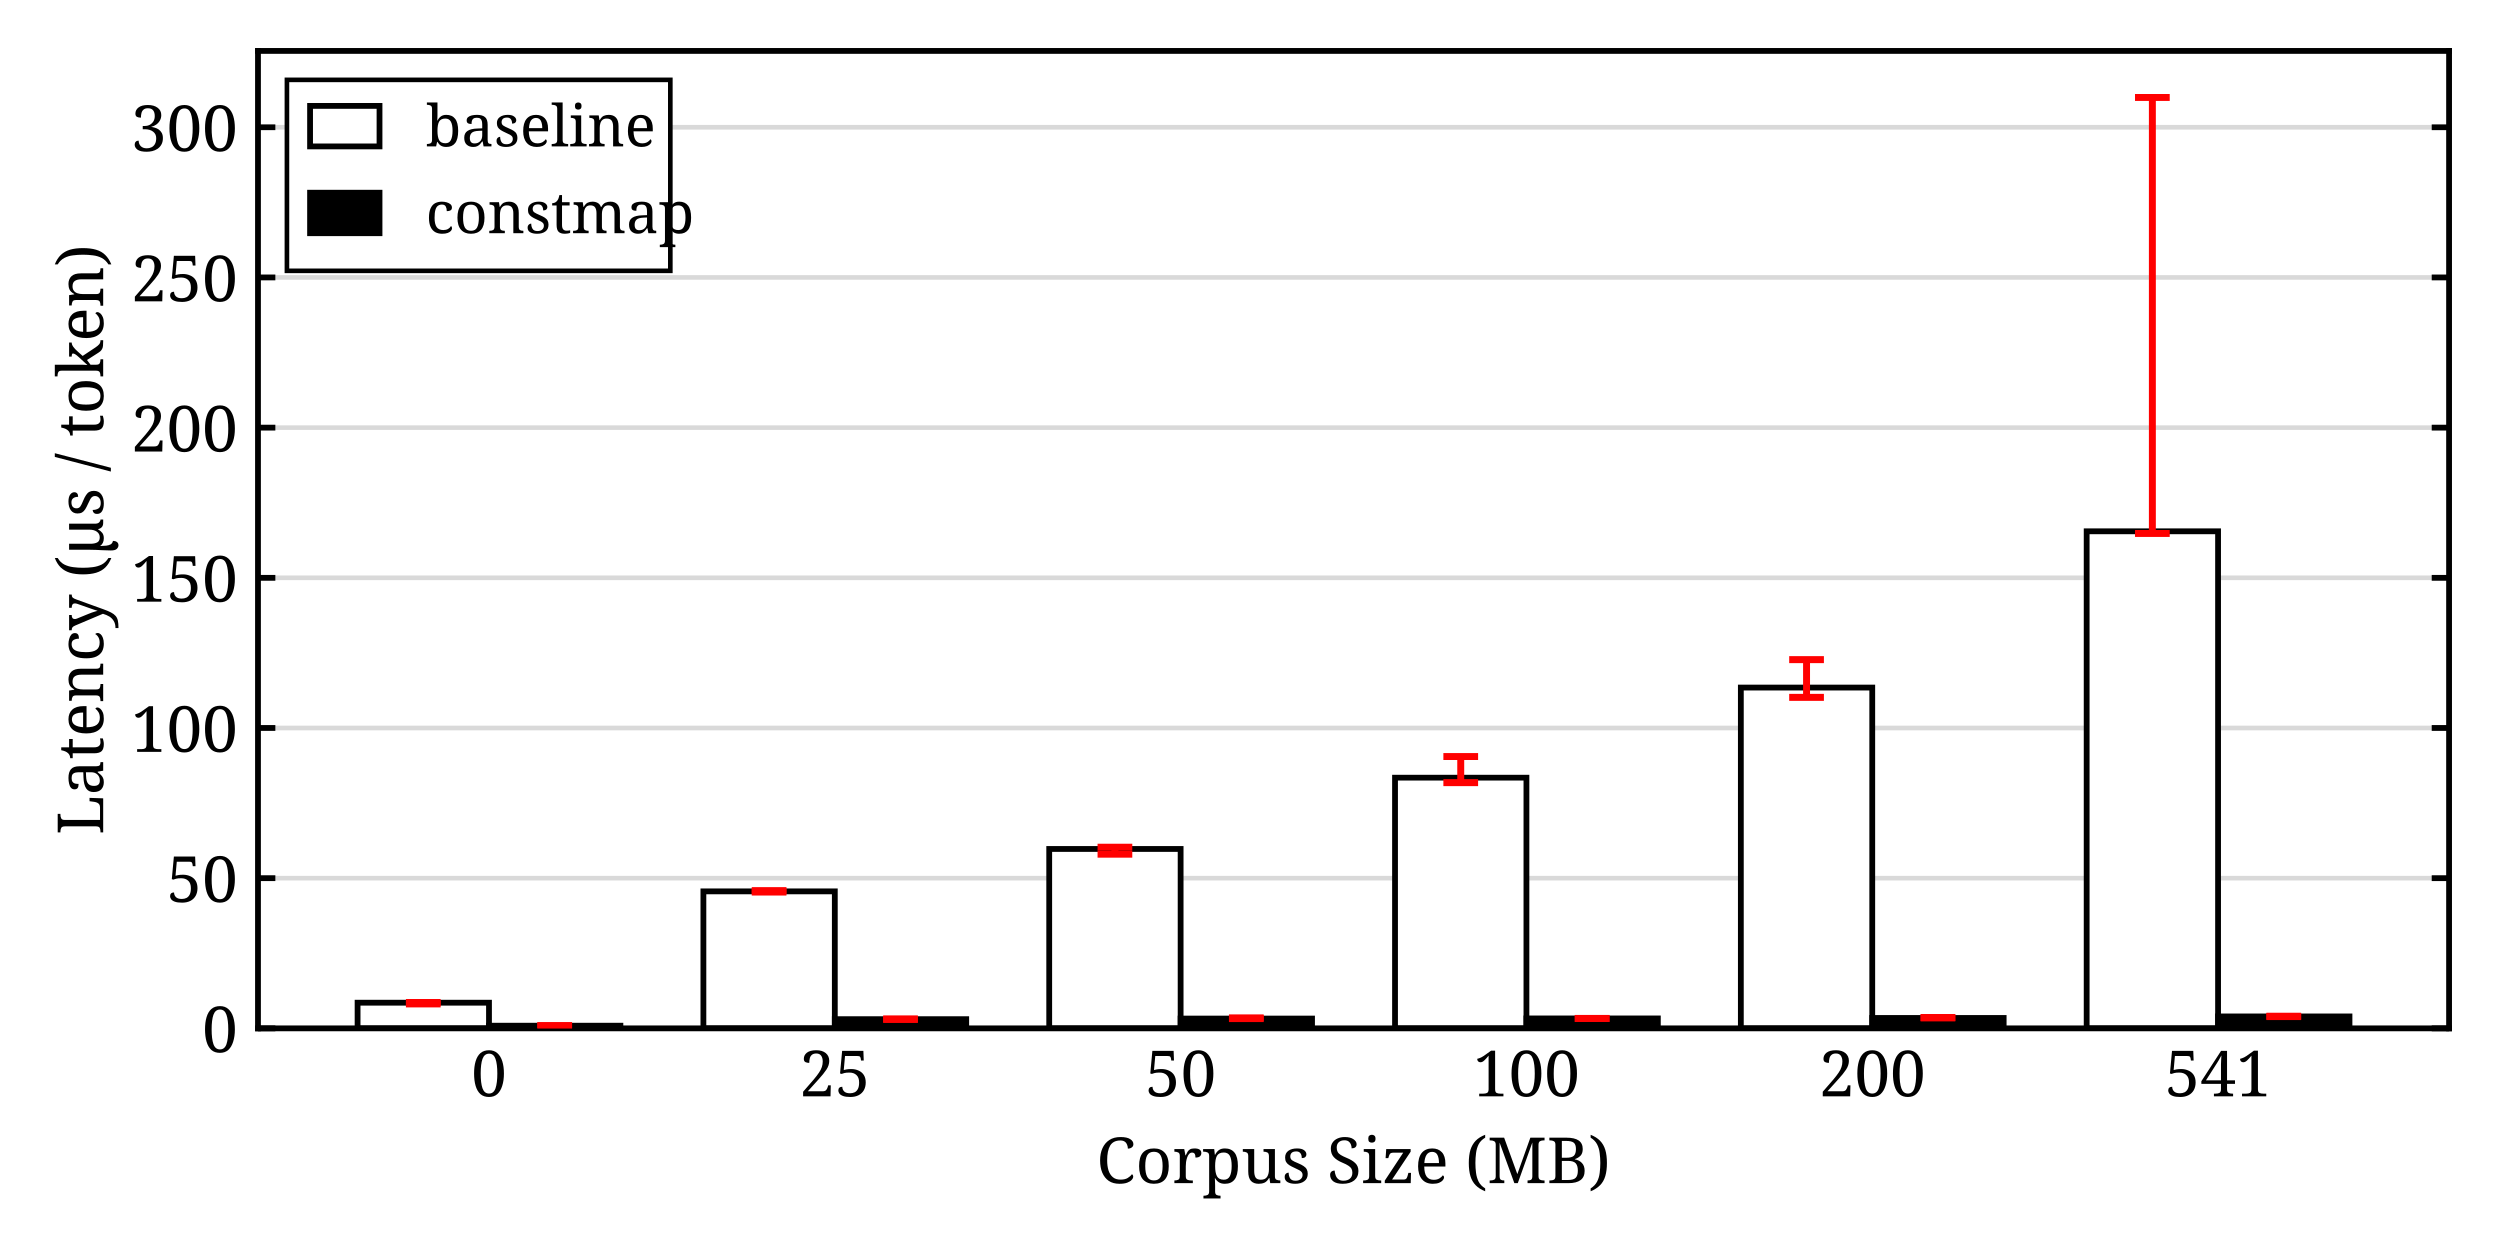
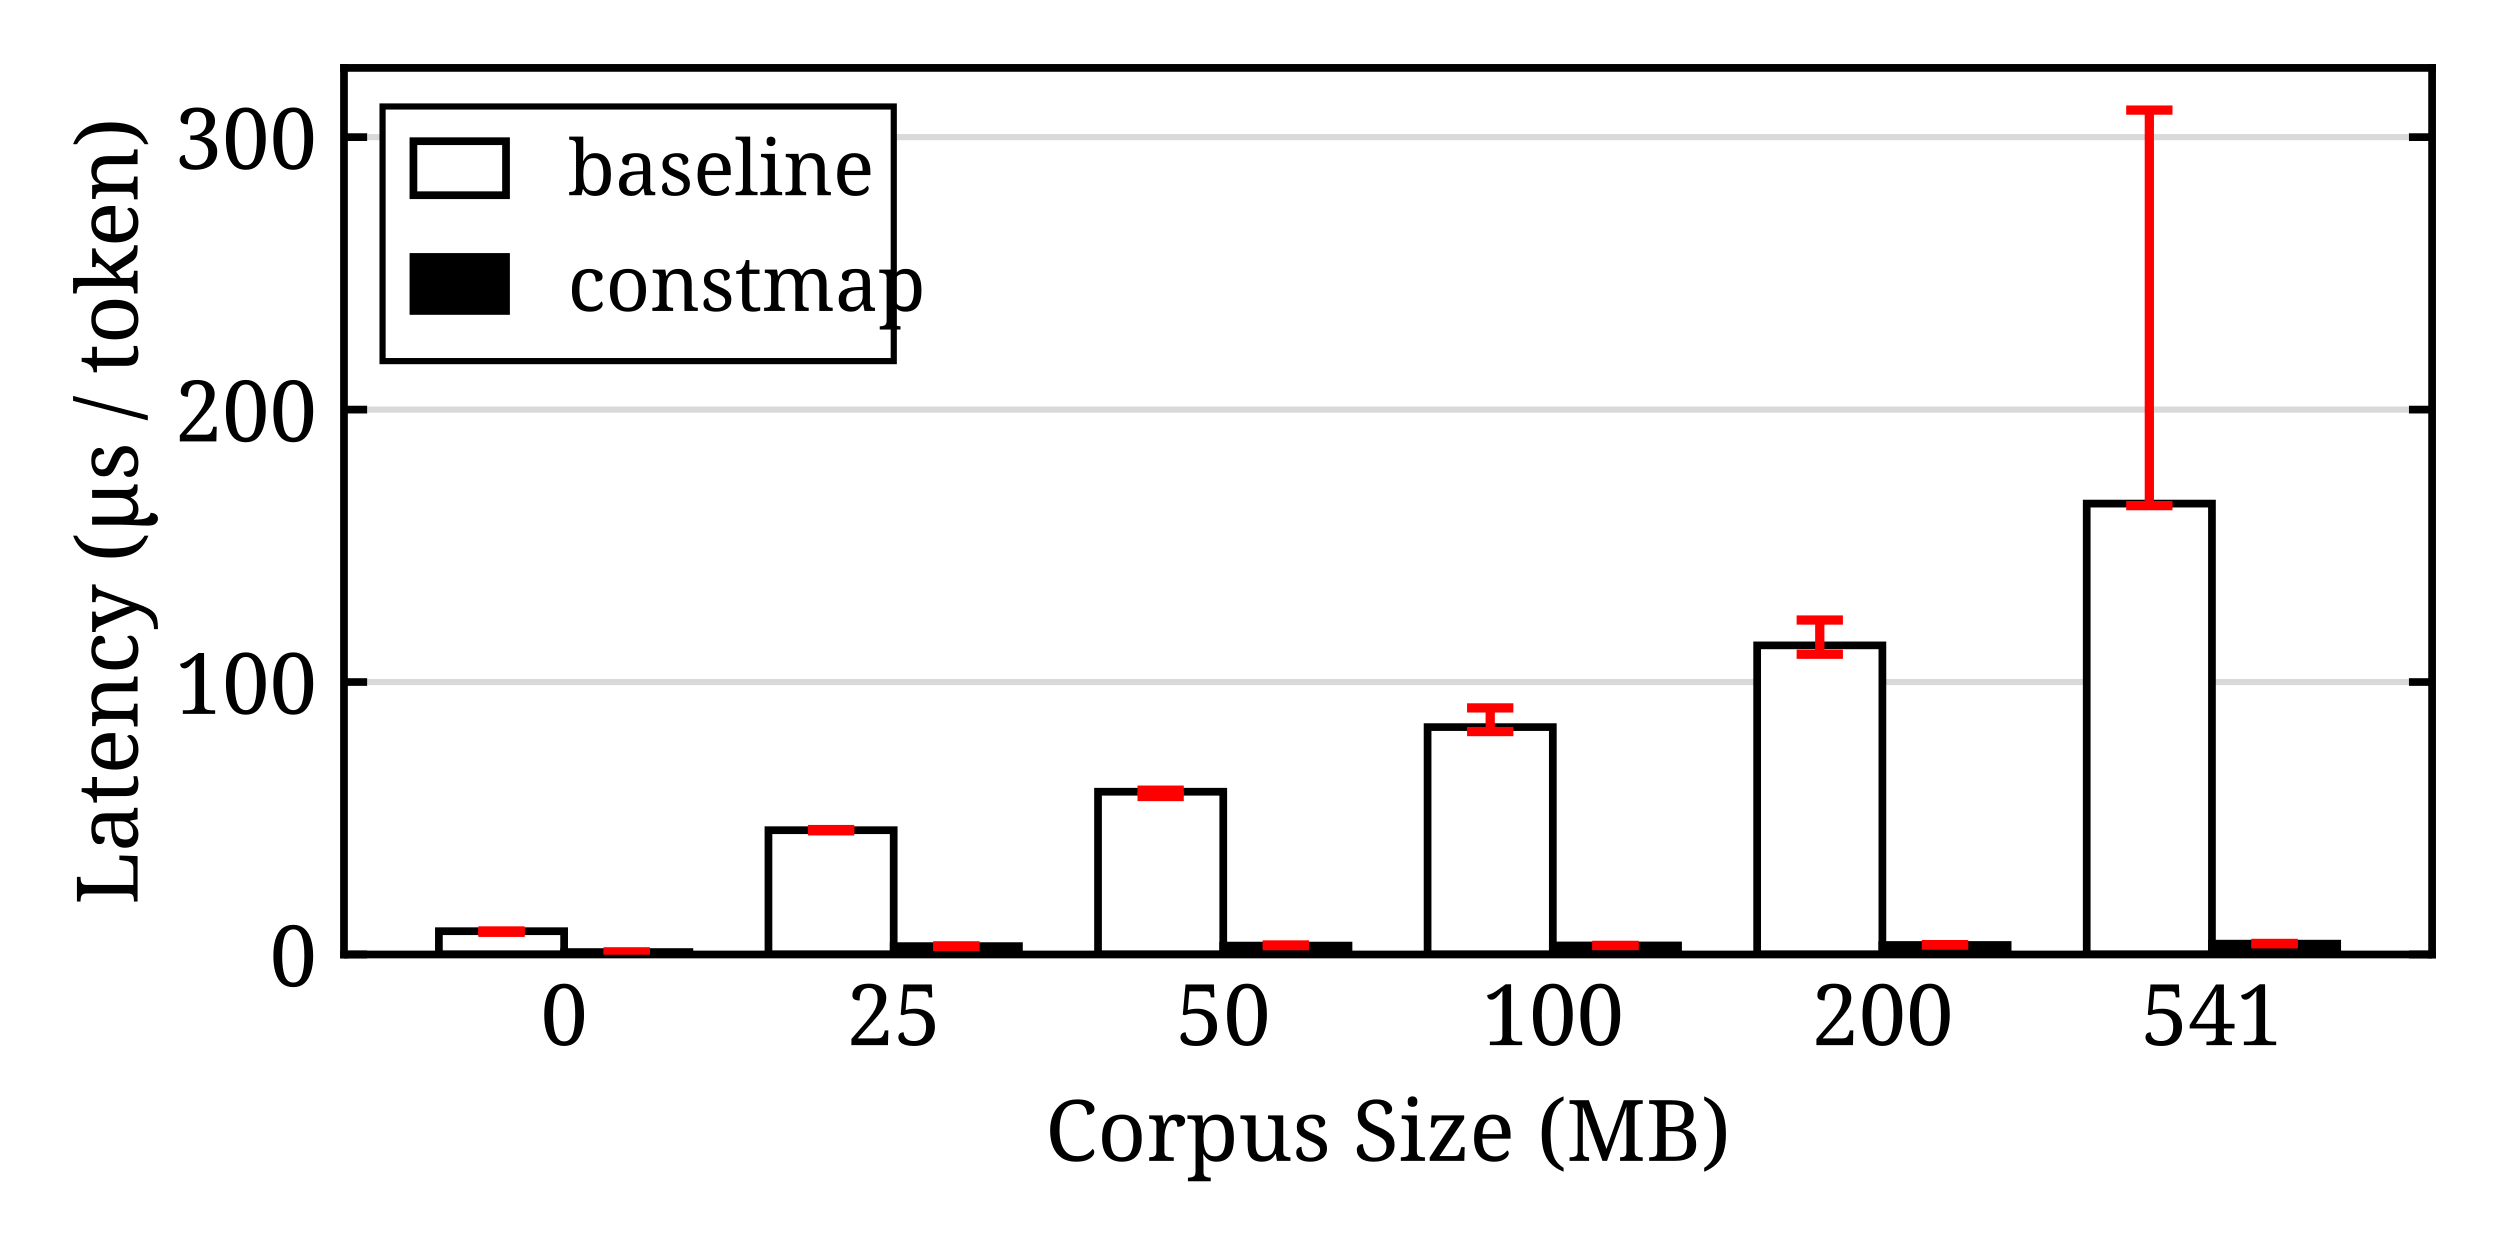
- <svg xmlns="http://www.w3.org/2000/svg" xmlns:xlink="http://www.w3.org/1999/xlink" width="432pt" height="216pt" viewBox="0 0 432 216" version="1.1">
+ <svg xmlns="http://www.w3.org/2000/svg" xmlns:xlink="http://www.w3.org/1999/xlink" width="324pt" height="162pt" viewBox="0 0 324 162" version="1.1">
  <defs>
    <style type="text/css">*{stroke-linejoin: round; stroke-linecap: butt}</style>
  </defs>
  <g id="figure_1">
    <g id="patch_1">
-       <path d="M 0 216  L 432 216  L 432 0  L 0 0  z " style="fill: #ffffff" />
+       <path d="M 0 162  L 324 162  L 324 0  L 0 0  z " style="fill: #ffffff" />
    </g>
    <g id="axes_1">
      <g id="patch_2">
-         <path d="M 44.58 177.7  L 423.2 177.7  L 423.2 8.8  L 44.58 8.8  z " style="fill: #ffffff" />
+         <path d="M 44.58 123.7  L 315.2 123.7  L 315.2 8.8  L 44.58 8.8  z " style="fill: #ffffff" />
      </g>
      <g id="matplotlib.axis_1">
        <g id="xtick_1">
          <g id="text_1">
-             <text style="font-size: 11px; font-family: 'STIXGeneral', serif; text-anchor: middle" x="84.498" y="189.45" transform="rotate(-0 84.49764 189.45)">0</text>
+             <text style="font-size: 11px; font-family: 'STIXGeneral', serif; text-anchor: middle" x="73.111" y="135.45" transform="rotate(-0 73.11128 135.45)">0</text>
          </g>
        </g>
        <g id="xtick_2">
          <g id="text_2">
-             <text style="font-size: 11px; font-family: 'STIXGeneral', serif; text-anchor: middle" x="144.255" y="189.45" transform="rotate(-0 144.2546 189.45)">25</text>
+             <text style="font-size: 11px; font-family: 'STIXGeneral', serif; text-anchor: middle" x="115.823" y="135.45" transform="rotate(-0 115.8228 135.45)">25</text>
          </g>
        </g>
        <g id="xtick_3">
          <g id="text_3">
-             <text style="font-size: 11px; font-family: 'STIXGeneral', serif; text-anchor: middle" x="204.012" y="189.45" transform="rotate(-0 204.0115 189.45)">50</text>
+             <text style="font-size: 11px; font-family: 'STIXGeneral', serif; text-anchor: middle" x="158.534" y="135.45" transform="rotate(-0 158.5343 135.45)">50</text>
          </g>
        </g>
        <g id="xtick_4">
          <g id="text_4">
-             <text style="font-size: 11px; font-family: 'STIXGeneral', serif; text-anchor: middle" x="263.768" y="189.45" transform="rotate(-0 263.7685 189.45)">100</text>
+             <text style="font-size: 11px; font-family: 'STIXGeneral', serif; text-anchor: middle" x="201.246" y="135.45" transform="rotate(-0 201.2457 135.45)">100</text>
          </g>
        </g>
        <g id="xtick_5">
          <g id="text_5">
-             <text style="font-size: 11px; font-family: 'STIXGeneral', serif; text-anchor: middle" x="323.525" y="189.45" transform="rotate(-0 323.5254 189.45)">200</text>
+             <text style="font-size: 11px; font-family: 'STIXGeneral', serif; text-anchor: middle" x="243.957" y="135.45" transform="rotate(-0 243.9572 135.45)">200</text>
          </g>
        </g>
        <g id="xtick_6">
          <g id="text_6">
-             <text style="font-size: 11px; font-family: 'STIXGeneral', serif; text-anchor: middle" x="383.282" y="189.45" transform="rotate(-0 383.2824 189.45)">541</text>
+             <text style="font-size: 11px; font-family: 'STIXGeneral', serif; text-anchor: middle" x="286.669" y="135.45" transform="rotate(-0 286.6687 135.45)">541</text>
          </g>
        </g>
        <g id="text_7">
-           <text style="font-size: 11px; font-family: 'STIXGeneral', serif; text-anchor: middle" x="233.89" y="204.45" transform="rotate(-0 233.89 204.45)">Corpus Size (MB)</text>
+           <text style="font-size: 11px; font-family: 'STIXGeneral', serif; text-anchor: middle" x="179.89" y="150.45" transform="rotate(-0 179.89 150.45)">Corpus Size (MB)</text>
        </g>
      </g>
      <g id="matplotlib.axis_2">
        <g id="ytick_1">
          <g id="line2d_1">
-             <path d="M 44.58 177.7  L 423.2 177.7  " clip-path="url(#p54b17ce359)" style="fill: none; stroke: #d9d9d9; stroke-width: 0.8; stroke-linecap: square" />
+             <path d="M 44.58 123.7  L 315.2 123.7  " clip-path="url(#p4c38364ec3)" style="fill: none; stroke: #d9d9d9; stroke-width: 0.8; stroke-linecap: square" />
          </g>
          <g id="line2d_2">
            <defs>
              <path id="mdae82fceea" d="M 0 0  L 3 0  " style="stroke: #000000" />
            </defs>
            <g>
-               <use xlink:href="#mdae82fceea" x="44.58" y="177.7" style="stroke: #000000" />
+               <use xlink:href="#mdae82fceea" x="44.58" y="123.7" style="stroke: #000000" />
            </g>
          </g>
          <g id="line2d_3">
            <defs>
              <path id="m9e3574b6be" d="M 0 0  L -3 0  " style="stroke: #000000" />
            </defs>
            <g>
-               <use xlink:href="#m9e3574b6be" x="423.2" y="177.7" style="stroke: #000000" />
+               <use xlink:href="#m9e3574b6be" x="315.2" y="123.7" style="stroke: #000000" />
            </g>
          </g>
          <g id="text_8">
-             <text style="font-size: 11px; font-family: 'STIXGeneral', serif; text-anchor: end" x="41.08" y="181.825" transform="rotate(-0 41.08 181.825)">0</text>
+             <text style="font-size: 11px; font-family: 'STIXGeneral', serif; text-anchor: end" x="41.08" y="127.825" transform="rotate(-0 41.08 127.825)">0</text>
          </g>
        </g>
        <g id="ytick_2">
          <g id="line2d_4">
-             <path d="M 44.58 151.749  L 423.2 151.749  " clip-path="url(#p54b17ce359)" style="fill: none; stroke: #d9d9d9; stroke-width: 0.8; stroke-linecap: square" />
+             <path d="M 44.58 88.391  L 315.2 88.391  " clip-path="url(#p4c38364ec3)" style="fill: none; stroke: #d9d9d9; stroke-width: 0.8; stroke-linecap: square" />
          </g>
          <g id="line2d_5">
            <g>
-               <use xlink:href="#mdae82fceea" x="44.58" y="151.749" style="stroke: #000000" />
+               <use xlink:href="#mdae82fceea" x="44.58" y="88.391" style="stroke: #000000" />
            </g>
          </g>
          <g id="line2d_6">
            <g>
-               <use xlink:href="#m9e3574b6be" x="423.2" y="151.749" style="stroke: #000000" />
+               <use xlink:href="#m9e3574b6be" x="315.2" y="88.391" style="stroke: #000000" />
            </g>
          </g>
          <g id="text_9">
-             <text style="font-size: 11px; font-family: 'STIXGeneral', serif; text-anchor: end" x="41.08" y="155.874" transform="rotate(-0 41.08 155.8736)">50</text>
+             <text style="font-size: 11px; font-family: 'STIXGeneral', serif; text-anchor: end" x="41.08" y="92.516" transform="rotate(-0 41.08 92.51631)">100</text>
          </g>
        </g>
        <g id="ytick_3">
          <g id="line2d_7">
-             <path d="M 44.58 125.797  L 423.2 125.797  " clip-path="url(#p54b17ce359)" style="fill: none; stroke: #d9d9d9; stroke-width: 0.8; stroke-linecap: square" />
+             <path d="M 44.58 53.083  L 315.2 53.083  " clip-path="url(#p4c38364ec3)" style="fill: none; stroke: #d9d9d9; stroke-width: 0.8; stroke-linecap: square" />
          </g>
          <g id="line2d_8">
            <g>
-               <use xlink:href="#mdae82fceea" x="44.58" y="125.797" style="stroke: #000000" />
+               <use xlink:href="#mdae82fceea" x="44.58" y="53.083" style="stroke: #000000" />
            </g>
          </g>
          <g id="line2d_9">
            <g>
-               <use xlink:href="#m9e3574b6be" x="423.2" y="125.797" style="stroke: #000000" />
+               <use xlink:href="#m9e3574b6be" x="315.2" y="53.083" style="stroke: #000000" />
            </g>
          </g>
          <g id="text_10">
-             <text style="font-size: 11px; font-family: 'STIXGeneral', serif; text-anchor: end" x="41.08" y="129.922" transform="rotate(-0 41.08 129.9221)">100</text>
+             <text style="font-size: 11px; font-family: 'STIXGeneral', serif; text-anchor: end" x="41.08" y="57.208" transform="rotate(-0 41.08 57.20761)">200</text>
          </g>
        </g>
        <g id="ytick_4">
          <g id="line2d_10">
-             <path d="M 44.58 99.846  L 423.2 99.846  " clip-path="url(#p54b17ce359)" style="fill: none; stroke: #d9d9d9; stroke-width: 0.8; stroke-linecap: square" />
+             <path d="M 44.58 17.774  L 315.2 17.774  " clip-path="url(#p4c38364ec3)" style="fill: none; stroke: #d9d9d9; stroke-width: 0.8; stroke-linecap: square" />
          </g>
          <g id="line2d_11">
            <g>
-               <use xlink:href="#mdae82fceea" x="44.58" y="99.846" style="stroke: #000000" />
+               <use xlink:href="#mdae82fceea" x="44.58" y="17.774" style="stroke: #000000" />
            </g>
          </g>
          <g id="line2d_12">
            <g>
-               <use xlink:href="#m9e3574b6be" x="423.2" y="99.846" style="stroke: #000000" />
+               <use xlink:href="#m9e3574b6be" x="315.2" y="17.774" style="stroke: #000000" />
            </g>
          </g>
          <g id="text_11">
-             <text style="font-size: 11px; font-family: 'STIXGeneral', serif; text-anchor: end" x="41.08" y="103.971" transform="rotate(-0 41.08 103.9707)">150</text>
-           </g>
-         </g>
-         <g id="ytick_5">
-           <g id="line2d_13">
-             <path d="M 44.58 73.894  L 423.2 73.894  " clip-path="url(#p54b17ce359)" style="fill: none; stroke: #d9d9d9; stroke-width: 0.8; stroke-linecap: square" />
-           </g>
-           <g id="line2d_14">
-             <g>
-               <use xlink:href="#mdae82fceea" x="44.58" y="73.894" style="stroke: #000000" />
-             </g>
-           </g>
-           <g id="line2d_15">
-             <g>
-               <use xlink:href="#m9e3574b6be" x="423.2" y="73.894" style="stroke: #000000" />
-             </g>
-           </g>
-           <g id="text_12">
-             <text style="font-size: 11px; font-family: 'STIXGeneral', serif; text-anchor: end" x="41.08" y="78.019" transform="rotate(-0 41.08 78.01929)">200</text>
-           </g>
-         </g>
-         <g id="ytick_6">
-           <g id="line2d_16">
-             <path d="M 44.58 47.943  L 423.2 47.943  " clip-path="url(#p54b17ce359)" style="fill: none; stroke: #d9d9d9; stroke-width: 0.8; stroke-linecap: square" />
-           </g>
-           <g id="line2d_17">
-             <g>
-               <use xlink:href="#mdae82fceea" x="44.58" y="47.943" style="stroke: #000000" />
-             </g>
-           </g>
-           <g id="line2d_18">
-             <g>
-               <use xlink:href="#m9e3574b6be" x="423.2" y="47.943" style="stroke: #000000" />
-             </g>
-           </g>
-           <g id="text_13">
-             <text style="font-size: 11px; font-family: 'STIXGeneral', serif; text-anchor: end" x="41.08" y="52.068" transform="rotate(-0 41.08 52.06786)">250</text>
-           </g>
-         </g>
-         <g id="ytick_7">
-           <g id="line2d_19">
-             <path d="M 44.58 21.991  L 423.2 21.991  " clip-path="url(#p54b17ce359)" style="fill: none; stroke: #d9d9d9; stroke-width: 0.8; stroke-linecap: square" />
-           </g>
-           <g id="line2d_20">
-             <g>
-               <use xlink:href="#mdae82fceea" x="44.58" y="21.991" style="stroke: #000000" />
-             </g>
-           </g>
-           <g id="line2d_21">
-             <g>
-               <use xlink:href="#m9e3574b6be" x="423.2" y="21.991" style="stroke: #000000" />
-             </g>
-           </g>
-           <g id="text_14">
-             <text style="font-size: 11px; font-family: 'STIXGeneral', serif; text-anchor: end" x="41.08" y="26.116" transform="rotate(-0 41.08 26.11643)">300</text>
-           </g>
-         </g>
-         <g id="text_15">
-           <text style="font-size: 11px; font-family: 'STIXGeneral', serif; text-anchor: middle" x="17.83" y="93.25" transform="rotate(-90 17.83 93.25)">Latency (µs / token)</text>
+             <text style="font-size: 11px; font-family: 'STIXGeneral', serif; text-anchor: end" x="41.08" y="21.899" transform="rotate(-0 41.08 21.89892)">300</text>
+           </g>
+         </g>
+         <g id="text_12">
+           <text style="font-size: 11px; font-family: 'STIXGeneral', serif; text-anchor: middle" x="17.83" y="66.25" transform="rotate(-90 17.83 66.25)">Latency (µs / token)</text>
        </g>
      </g>
      <g id="patch_3">
-         <path d="M 61.79 177.7  L 84.498 177.7  L 84.498 173.269  L 61.79 173.269  z " clip-path="url(#p54b17ce359)" style="fill: #ffffff; stroke: #000000; stroke-linejoin: miter" />
+         <path d="M 56.881 123.7  L 73.111 123.7  L 73.111 120.686  L 56.881 120.686  z " clip-path="url(#p4c38364ec3)" style="fill: #ffffff; stroke: #000000; stroke-linejoin: miter" />
      </g>
      <g id="patch_4">
-         <path d="M 121.547 177.7  L 144.255 177.7  L 144.255 154.026  L 121.547 154.026  z " clip-path="url(#p54b17ce359)" style="fill: #ffffff; stroke: #000000; stroke-linejoin: miter" />
+         <path d="M 99.592 123.7  L 115.823 123.7  L 115.823 107.595  L 99.592 107.595  z " clip-path="url(#p4c38364ec3)" style="fill: #ffffff; stroke: #000000; stroke-linejoin: miter" />
      </g>
      <g id="patch_5">
-         <path d="M 181.304 177.7  L 204.012 177.7  L 204.012 146.699  L 181.304 146.699  z " clip-path="url(#p54b17ce359)" style="fill: #ffffff; stroke: #000000; stroke-linejoin: miter" />
+         <path d="M 142.304 123.7  L 158.534 123.7  L 158.534 102.61  L 142.304 102.61  z " clip-path="url(#p4c38364ec3)" style="fill: #ffffff; stroke: #000000; stroke-linejoin: miter" />
      </g>
      <g id="patch_6">
-         <path d="M 241.061 177.7  L 263.768 177.7  L 263.768 134.382  L 241.061 134.382  z " clip-path="url(#p54b17ce359)" style="fill: #ffffff; stroke: #000000; stroke-linejoin: miter" />
+         <path d="M 185.015 123.7  L 201.246 123.7  L 201.246 94.232  L 185.015 94.232  z " clip-path="url(#p4c38364ec3)" style="fill: #ffffff; stroke: #000000; stroke-linejoin: miter" />
      </g>
      <g id="patch_7">
-         <path d="M 300.818 177.7  L 323.525 177.7  L 323.525 118.811  L 300.818 118.811  z " clip-path="url(#p54b17ce359)" style="fill: #ffffff; stroke: #000000; stroke-linejoin: miter" />
+         <path d="M 227.727 123.7  L 243.957 123.7  L 243.957 83.639  L 227.727 83.639  z " clip-path="url(#p4c38364ec3)" style="fill: #ffffff; stroke: #000000; stroke-linejoin: miter" />
      </g>
      <g id="patch_8">
-         <path d="M 360.575 177.7  L 383.282 177.7  L 383.282 91.81  L 360.575 91.81  z " clip-path="url(#p54b17ce359)" style="fill: #ffffff; stroke: #000000; stroke-linejoin: miter" />
+         <path d="M 270.438 123.7  L 286.669 123.7  L 286.669 65.27  L 270.438 65.27  z " clip-path="url(#p4c38364ec3)" style="fill: #ffffff; stroke: #000000; stroke-linejoin: miter" />
      </g>
      <g id="patch_9">
-         <path d="M 84.498 177.7  L 107.205 177.7  L 107.205 177.238  L 84.498 177.238  z " clip-path="url(#p54b17ce359)" style="stroke: #000000; stroke-linejoin: miter" />
+         <path d="M 73.111 123.7  L 89.342 123.7  L 89.342 123.386  L 73.111 123.386  z " clip-path="url(#p4c38364ec3)" style="stroke: #000000; stroke-linejoin: miter" />
      </g>
      <g id="patch_10">
-         <path d="M 144.255 177.7  L 166.962 177.7  L 166.962 176.113  L 144.255 176.113  z " clip-path="url(#p54b17ce359)" style="stroke: #000000; stroke-linejoin: miter" />
+         <path d="M 115.823 123.7  L 132.053 123.7  L 132.053 122.62  L 115.823 122.62  z " clip-path="url(#p4c38364ec3)" style="stroke: #000000; stroke-linejoin: miter" />
      </g>
      <g id="patch_11">
-         <path d="M 204.012 177.7  L 226.719 177.7  L 226.719 176.012  L 204.012 176.012  z " clip-path="url(#p54b17ce359)" style="stroke: #000000; stroke-linejoin: miter" />
+         <path d="M 158.534 123.7  L 174.765 123.7  L 174.765 122.552  L 158.534 122.552  z " clip-path="url(#p4c38364ec3)" style="stroke: #000000; stroke-linejoin: miter" />
      </g>
      <g id="patch_12">
-         <path d="M 263.768 177.7  L 286.476 177.7  L 286.476 175.979  L 263.768 175.979  z " clip-path="url(#p54b17ce359)" style="stroke: #000000; stroke-linejoin: miter" />
+         <path d="M 201.246 123.7  L 217.476 123.7  L 217.476 122.529  L 201.246 122.529  z " clip-path="url(#p4c38364ec3)" style="stroke: #000000; stroke-linejoin: miter" />
      </g>
      <g id="patch_13">
-         <path d="M 323.525 177.7  L 346.233 177.7  L 346.233 175.9  L 323.525 175.9  z " clip-path="url(#p54b17ce359)" style="stroke: #000000; stroke-linejoin: miter" />
+         <path d="M 243.957 123.7  L 260.188 123.7  L 260.188 122.475  L 243.957 122.475  z " clip-path="url(#p4c38364ec3)" style="stroke: #000000; stroke-linejoin: miter" />
      </g>
      <g id="patch_14">
-         <path d="M 383.282 177.7  L 405.99 177.7  L 405.99 175.634  L 383.282 175.634  z " clip-path="url(#p54b17ce359)" style="stroke: #000000; stroke-linejoin: miter" />
+         <path d="M 286.669 123.7  L 302.899 123.7  L 302.899 122.295  L 286.669 122.295  z " clip-path="url(#p4c38364ec3)" style="stroke: #000000; stroke-linejoin: miter" />
      </g>
      <g id="patch_15">
-         <path d="M 44.58 177.7  L 44.58 8.8  " style="fill: none; stroke: #000000; stroke-linejoin: miter; stroke-linecap: square" />
+         <path d="M 44.58 123.7  L 44.58 8.8  " style="fill: none; stroke: #000000; stroke-linejoin: miter; stroke-linecap: square" />
      </g>
      <g id="patch_16">
-         <path d="M 423.2 177.7  L 423.2 8.8  " style="fill: none; stroke: #000000; stroke-linejoin: miter; stroke-linecap: square" />
+         <path d="M 315.2 123.7  L 315.2 8.8  " style="fill: none; stroke: #000000; stroke-linejoin: miter; stroke-linecap: square" />
      </g>
      <g id="patch_17">
-         <path d="M 44.58 177.7  L 423.2 177.7  " style="fill: none; stroke: #000000; stroke-linejoin: miter; stroke-linecap: square" />
+         <path d="M 44.58 123.7  L 315.2 123.7  " style="fill: none; stroke: #000000; stroke-linejoin: miter; stroke-linecap: square" />
      </g>
      <g id="patch_18">
-         <path d="M 44.58 8.8  L 423.2 8.8  " style="fill: none; stroke: #000000; stroke-linejoin: miter; stroke-linecap: square" />
+         <path d="M 44.58 8.8  L 315.2 8.8  " style="fill: none; stroke: #000000; stroke-linejoin: miter; stroke-linecap: square" />
      </g>
      <g id="LineCollection_1">
-         <path d="M 73.144 173.475  L 73.144 173.223  " clip-path="url(#p54b17ce359)" style="fill: none; stroke: #ff0000; stroke-width: 1.2" />
-         <path d="M 132.901 154.144  L 132.901 153.898  " clip-path="url(#p54b17ce359)" style="fill: none; stroke: #ff0000; stroke-width: 1.2" />
-         <path d="M 192.658 147.605  L 192.658 146.401  " clip-path="url(#p54b17ce359)" style="fill: none; stroke: #ff0000; stroke-width: 1.2" />
-         <path d="M 252.415 135.239  L 252.415 130.728  " clip-path="url(#p54b17ce359)" style="fill: none; stroke: #ff0000; stroke-width: 1.2" />
-         <path d="M 312.172 120.506  L 312.172 113.984  " clip-path="url(#p54b17ce359)" style="fill: none; stroke: #ff0000; stroke-width: 1.2" />
-         <path d="M 371.929 92.187  L 371.929 16.843  " clip-path="url(#p54b17ce359)" style="fill: none; stroke: #ff0000; stroke-width: 1.2" />
-       </g>
-       <g id="line2d_22">
+         <path d="M 64.996 120.826  L 64.996 120.654  " clip-path="url(#p4c38364ec3)" style="fill: none; stroke: #ff0000; stroke-width: 1.2" />
+         <path d="M 107.708 107.675  L 107.708 107.508  " clip-path="url(#p4c38364ec3)" style="fill: none; stroke: #ff0000; stroke-width: 1.2" />
+         <path d="M 150.419 103.227  L 150.419 102.407  " clip-path="url(#p4c38364ec3)" style="fill: none; stroke: #ff0000; stroke-width: 1.2" />
+         <path d="M 193.131 94.814  L 193.131 91.746  " clip-path="url(#p4c38364ec3)" style="fill: none; stroke: #ff0000; stroke-width: 1.2" />
+         <path d="M 235.842 84.792  L 235.842 80.355  " clip-path="url(#p4c38364ec3)" style="fill: none; stroke: #ff0000; stroke-width: 1.2" />
+         <path d="M 278.554 65.527  L 278.554 14.271  " clip-path="url(#p4c38364ec3)" style="fill: none; stroke: #ff0000; stroke-width: 1.2" />
+       </g>
+       <g id="line2d_13">
        <defs>
          <path id="m49be664565" d="M 3 0  L -3 -0  " style="stroke: #ff0000; stroke-width: 1.2" />
        </defs>
-         <g clip-path="url(#p54b17ce359)">
-           <use xlink:href="#m49be664565" x="73.144" y="173.475" style="fill: #1f77b4; stroke: #ff0000; stroke-width: 1.2" />
-           <use xlink:href="#m49be664565" x="132.901" y="154.144" style="fill: #1f77b4; stroke: #ff0000; stroke-width: 1.2" />
-           <use xlink:href="#m49be664565" x="192.658" y="147.605" style="fill: #1f77b4; stroke: #ff0000; stroke-width: 1.2" />
-           <use xlink:href="#m49be664565" x="252.415" y="135.239" style="fill: #1f77b4; stroke: #ff0000; stroke-width: 1.2" />
-           <use xlink:href="#m49be664565" x="312.172" y="120.506" style="fill: #1f77b4; stroke: #ff0000; stroke-width: 1.2" />
-           <use xlink:href="#m49be664565" x="371.929" y="92.187" style="fill: #1f77b4; stroke: #ff0000; stroke-width: 1.2" />
-         </g>
-       </g>
-       <g id="line2d_23">
-         <g clip-path="url(#p54b17ce359)">
-           <use xlink:href="#m49be664565" x="73.144" y="173.223" style="fill: #1f77b4; stroke: #ff0000; stroke-width: 1.2" />
-           <use xlink:href="#m49be664565" x="132.901" y="153.898" style="fill: #1f77b4; stroke: #ff0000; stroke-width: 1.2" />
-           <use xlink:href="#m49be664565" x="192.658" y="146.401" style="fill: #1f77b4; stroke: #ff0000; stroke-width: 1.2" />
-           <use xlink:href="#m49be664565" x="252.415" y="130.728" style="fill: #1f77b4; stroke: #ff0000; stroke-width: 1.2" />
-           <use xlink:href="#m49be664565" x="312.172" y="113.984" style="fill: #1f77b4; stroke: #ff0000; stroke-width: 1.2" />
-           <use xlink:href="#m49be664565" x="371.929" y="16.843" style="fill: #1f77b4; stroke: #ff0000; stroke-width: 1.2" />
+         <g clip-path="url(#p4c38364ec3)">
+           <use xlink:href="#m49be664565" x="64.996" y="120.826" style="fill: #1f77b4; stroke: #ff0000; stroke-width: 1.2" />
+           <use xlink:href="#m49be664565" x="107.708" y="107.675" style="fill: #1f77b4; stroke: #ff0000; stroke-width: 1.2" />
+           <use xlink:href="#m49be664565" x="150.419" y="103.227" style="fill: #1f77b4; stroke: #ff0000; stroke-width: 1.2" />
+           <use xlink:href="#m49be664565" x="193.131" y="94.814" style="fill: #1f77b4; stroke: #ff0000; stroke-width: 1.2" />
+           <use xlink:href="#m49be664565" x="235.842" y="84.792" style="fill: #1f77b4; stroke: #ff0000; stroke-width: 1.2" />
+           <use xlink:href="#m49be664565" x="278.554" y="65.527" style="fill: #1f77b4; stroke: #ff0000; stroke-width: 1.2" />
+         </g>
+       </g>
+       <g id="line2d_14">
+         <g clip-path="url(#p4c38364ec3)">
+           <use xlink:href="#m49be664565" x="64.996" y="120.654" style="fill: #1f77b4; stroke: #ff0000; stroke-width: 1.2" />
+           <use xlink:href="#m49be664565" x="107.708" y="107.508" style="fill: #1f77b4; stroke: #ff0000; stroke-width: 1.2" />
+           <use xlink:href="#m49be664565" x="150.419" y="102.407" style="fill: #1f77b4; stroke: #ff0000; stroke-width: 1.2" />
+           <use xlink:href="#m49be664565" x="193.131" y="91.746" style="fill: #1f77b4; stroke: #ff0000; stroke-width: 1.2" />
+           <use xlink:href="#m49be664565" x="235.842" y="80.355" style="fill: #1f77b4; stroke: #ff0000; stroke-width: 1.2" />
+           <use xlink:href="#m49be664565" x="278.554" y="14.271" style="fill: #1f77b4; stroke: #ff0000; stroke-width: 1.2" />
        </g>
      </g>
      <g id="LineCollection_2">
-         <path d="M 95.851 177.267  L 95.851 177.221  " clip-path="url(#p54b17ce359)" style="fill: none; stroke: #ff0000; stroke-width: 1.2" />
-         <path d="M 155.608 176.165  L 155.608 176.061  " clip-path="url(#p54b17ce359)" style="fill: none; stroke: #ff0000; stroke-width: 1.2" />
-         <path d="M 215.365 176.013  L 215.365 175.883  " clip-path="url(#p54b17ce359)" style="fill: none; stroke: #ff0000; stroke-width: 1.2" />
-         <path d="M 275.122 175.996  L 275.122 175.978  " clip-path="url(#p54b17ce359)" style="fill: none; stroke: #ff0000; stroke-width: 1.2" />
-         <path d="M 334.879 175.9  L 334.879 175.823  " clip-path="url(#p54b17ce359)" style="fill: none; stroke: #ff0000; stroke-width: 1.2" />
-         <path d="M 394.636 175.665  L 394.636 175.6  " clip-path="url(#p54b17ce359)" style="fill: none; stroke: #ff0000; stroke-width: 1.2" />
-       </g>
-       <g id="line2d_24">
+         <path d="M 81.226 123.405  L 81.226 123.374  " clip-path="url(#p4c38364ec3)" style="fill: none; stroke: #ff0000; stroke-width: 1.2" />
+         <path d="M 123.938 122.656  L 123.938 122.585  " clip-path="url(#p4c38364ec3)" style="fill: none; stroke: #ff0000; stroke-width: 1.2" />
+         <path d="M 166.649 122.552  L 166.649 122.464  " clip-path="url(#p4c38364ec3)" style="fill: none; stroke: #ff0000; stroke-width: 1.2" />
+         <path d="M 209.361 122.541  L 209.361 122.529  " clip-path="url(#p4c38364ec3)" style="fill: none; stroke: #ff0000; stroke-width: 1.2" />
+         <path d="M 252.072 122.476  L 252.072 122.423  " clip-path="url(#p4c38364ec3)" style="fill: none; stroke: #ff0000; stroke-width: 1.2" />
+         <path d="M 294.784 122.316  L 294.784 122.271  " clip-path="url(#p4c38364ec3)" style="fill: none; stroke: #ff0000; stroke-width: 1.2" />
+       </g>
+       <g id="line2d_15">
        <defs>
          <path id="m3f663b1e8a" d="M 3 0  L -3 -0  " style="stroke: #ff0000; stroke-width: 1.2" />
        </defs>
-         <g clip-path="url(#p54b17ce359)">
-           <use xlink:href="#m3f663b1e8a" x="95.851" y="177.267" style="fill: #ff7f0e; stroke: #ff0000; stroke-width: 1.2" />
-           <use xlink:href="#m3f663b1e8a" x="155.608" y="176.165" style="fill: #ff7f0e; stroke: #ff0000; stroke-width: 1.2" />
-           <use xlink:href="#m3f663b1e8a" x="215.365" y="176.013" style="fill: #ff7f0e; stroke: #ff0000; stroke-width: 1.2" />
-           <use xlink:href="#m3f663b1e8a" x="275.122" y="175.996" style="fill: #ff7f0e; stroke: #ff0000; stroke-width: 1.2" />
-           <use xlink:href="#m3f663b1e8a" x="334.879" y="175.9" style="fill: #ff7f0e; stroke: #ff0000; stroke-width: 1.2" />
-           <use xlink:href="#m3f663b1e8a" x="394.636" y="175.665" style="fill: #ff7f0e; stroke: #ff0000; stroke-width: 1.2" />
-         </g>
-       </g>
-       <g id="line2d_25">
-         <g clip-path="url(#p54b17ce359)">
-           <use xlink:href="#m3f663b1e8a" x="95.851" y="177.221" style="fill: #ff7f0e; stroke: #ff0000; stroke-width: 1.2" />
-           <use xlink:href="#m3f663b1e8a" x="155.608" y="176.061" style="fill: #ff7f0e; stroke: #ff0000; stroke-width: 1.2" />
-           <use xlink:href="#m3f663b1e8a" x="215.365" y="175.883" style="fill: #ff7f0e; stroke: #ff0000; stroke-width: 1.2" />
-           <use xlink:href="#m3f663b1e8a" x="275.122" y="175.978" style="fill: #ff7f0e; stroke: #ff0000; stroke-width: 1.2" />
-           <use xlink:href="#m3f663b1e8a" x="334.879" y="175.823" style="fill: #ff7f0e; stroke: #ff0000; stroke-width: 1.2" />
-           <use xlink:href="#m3f663b1e8a" x="394.636" y="175.6" style="fill: #ff7f0e; stroke: #ff0000; stroke-width: 1.2" />
-         </g>
-       </g>
-       <g id="line2d_26" />
-       <g id="line2d_27" />
+         <g clip-path="url(#p4c38364ec3)">
+           <use xlink:href="#m3f663b1e8a" x="81.226" y="123.405" style="fill: #ff7f0e; stroke: #ff0000; stroke-width: 1.2" />
+           <use xlink:href="#m3f663b1e8a" x="123.938" y="122.656" style="fill: #ff7f0e; stroke: #ff0000; stroke-width: 1.2" />
+           <use xlink:href="#m3f663b1e8a" x="166.649" y="122.552" style="fill: #ff7f0e; stroke: #ff0000; stroke-width: 1.2" />
+           <use xlink:href="#m3f663b1e8a" x="209.361" y="122.541" style="fill: #ff7f0e; stroke: #ff0000; stroke-width: 1.2" />
+           <use xlink:href="#m3f663b1e8a" x="252.072" y="122.476" style="fill: #ff7f0e; stroke: #ff0000; stroke-width: 1.2" />
+           <use xlink:href="#m3f663b1e8a" x="294.784" y="122.316" style="fill: #ff7f0e; stroke: #ff0000; stroke-width: 1.2" />
+         </g>
+       </g>
+       <g id="line2d_16">
+         <g clip-path="url(#p4c38364ec3)">
+           <use xlink:href="#m3f663b1e8a" x="81.226" y="123.374" style="fill: #ff7f0e; stroke: #ff0000; stroke-width: 1.2" />
+           <use xlink:href="#m3f663b1e8a" x="123.938" y="122.585" style="fill: #ff7f0e; stroke: #ff0000; stroke-width: 1.2" />
+           <use xlink:href="#m3f663b1e8a" x="166.649" y="122.464" style="fill: #ff7f0e; stroke: #ff0000; stroke-width: 1.2" />
+           <use xlink:href="#m3f663b1e8a" x="209.361" y="122.529" style="fill: #ff7f0e; stroke: #ff0000; stroke-width: 1.2" />
+           <use xlink:href="#m3f663b1e8a" x="252.072" y="122.423" style="fill: #ff7f0e; stroke: #ff0000; stroke-width: 1.2" />
+           <use xlink:href="#m3f663b1e8a" x="294.784" y="122.271" style="fill: #ff7f0e; stroke: #ff0000; stroke-width: 1.2" />
+         </g>
+       </g>
+       <g id="line2d_17" />
+       <g id="line2d_18" />
      <g id="legend_1">
        <g id="patch_19">
          <path d="M 49.58 46.8  L 115.832 46.8  L 115.832 13.8  L 49.58 13.8  z " style="fill: #ffffff; stroke: #000000; stroke-width: 0.8; stroke-linejoin: miter" />
        </g>
        <g id="patch_20">
          <path d="M 53.58 25.3  L 65.58 25.3  L 65.58 18.3  L 53.58 18.3  z " style="fill: #ffffff; stroke: #000000; stroke-linejoin: miter" />
        </g>
-         <g id="text_16">
+         <g id="text_13">
          <text style="font-size: 10px; font-family: 'STIXGeneral', serif; text-anchor: start" x="73.58" y="25.3" transform="rotate(-0 73.58 25.3)">baseline</text>
        </g>
        <g id="patch_21">
          <path d="M 53.58 40.3  L 65.58 40.3  L 65.58 33.3  L 53.58 33.3  z " style="stroke: #000000; stroke-linejoin: miter" />
        </g>
-         <g id="text_17">
+         <g id="text_14">
          <text style="font-size: 10px; font-family: 'STIXGeneral', serif; text-anchor: start" x="73.58" y="40.3" transform="rotate(-0 73.58 40.3)">constmap</text>
        </g>
      </g>
    </g>
  </g>
  <defs>
-     <clipPath id="p54b17ce359">
-       <rect x="44.58" y="8.8" width="378.62" height="168.9" />
+     <clipPath id="p4c38364ec3">
+       <rect x="44.58" y="8.8" width="270.62" height="114.9" />
    </clipPath>
  </defs>
</svg>
